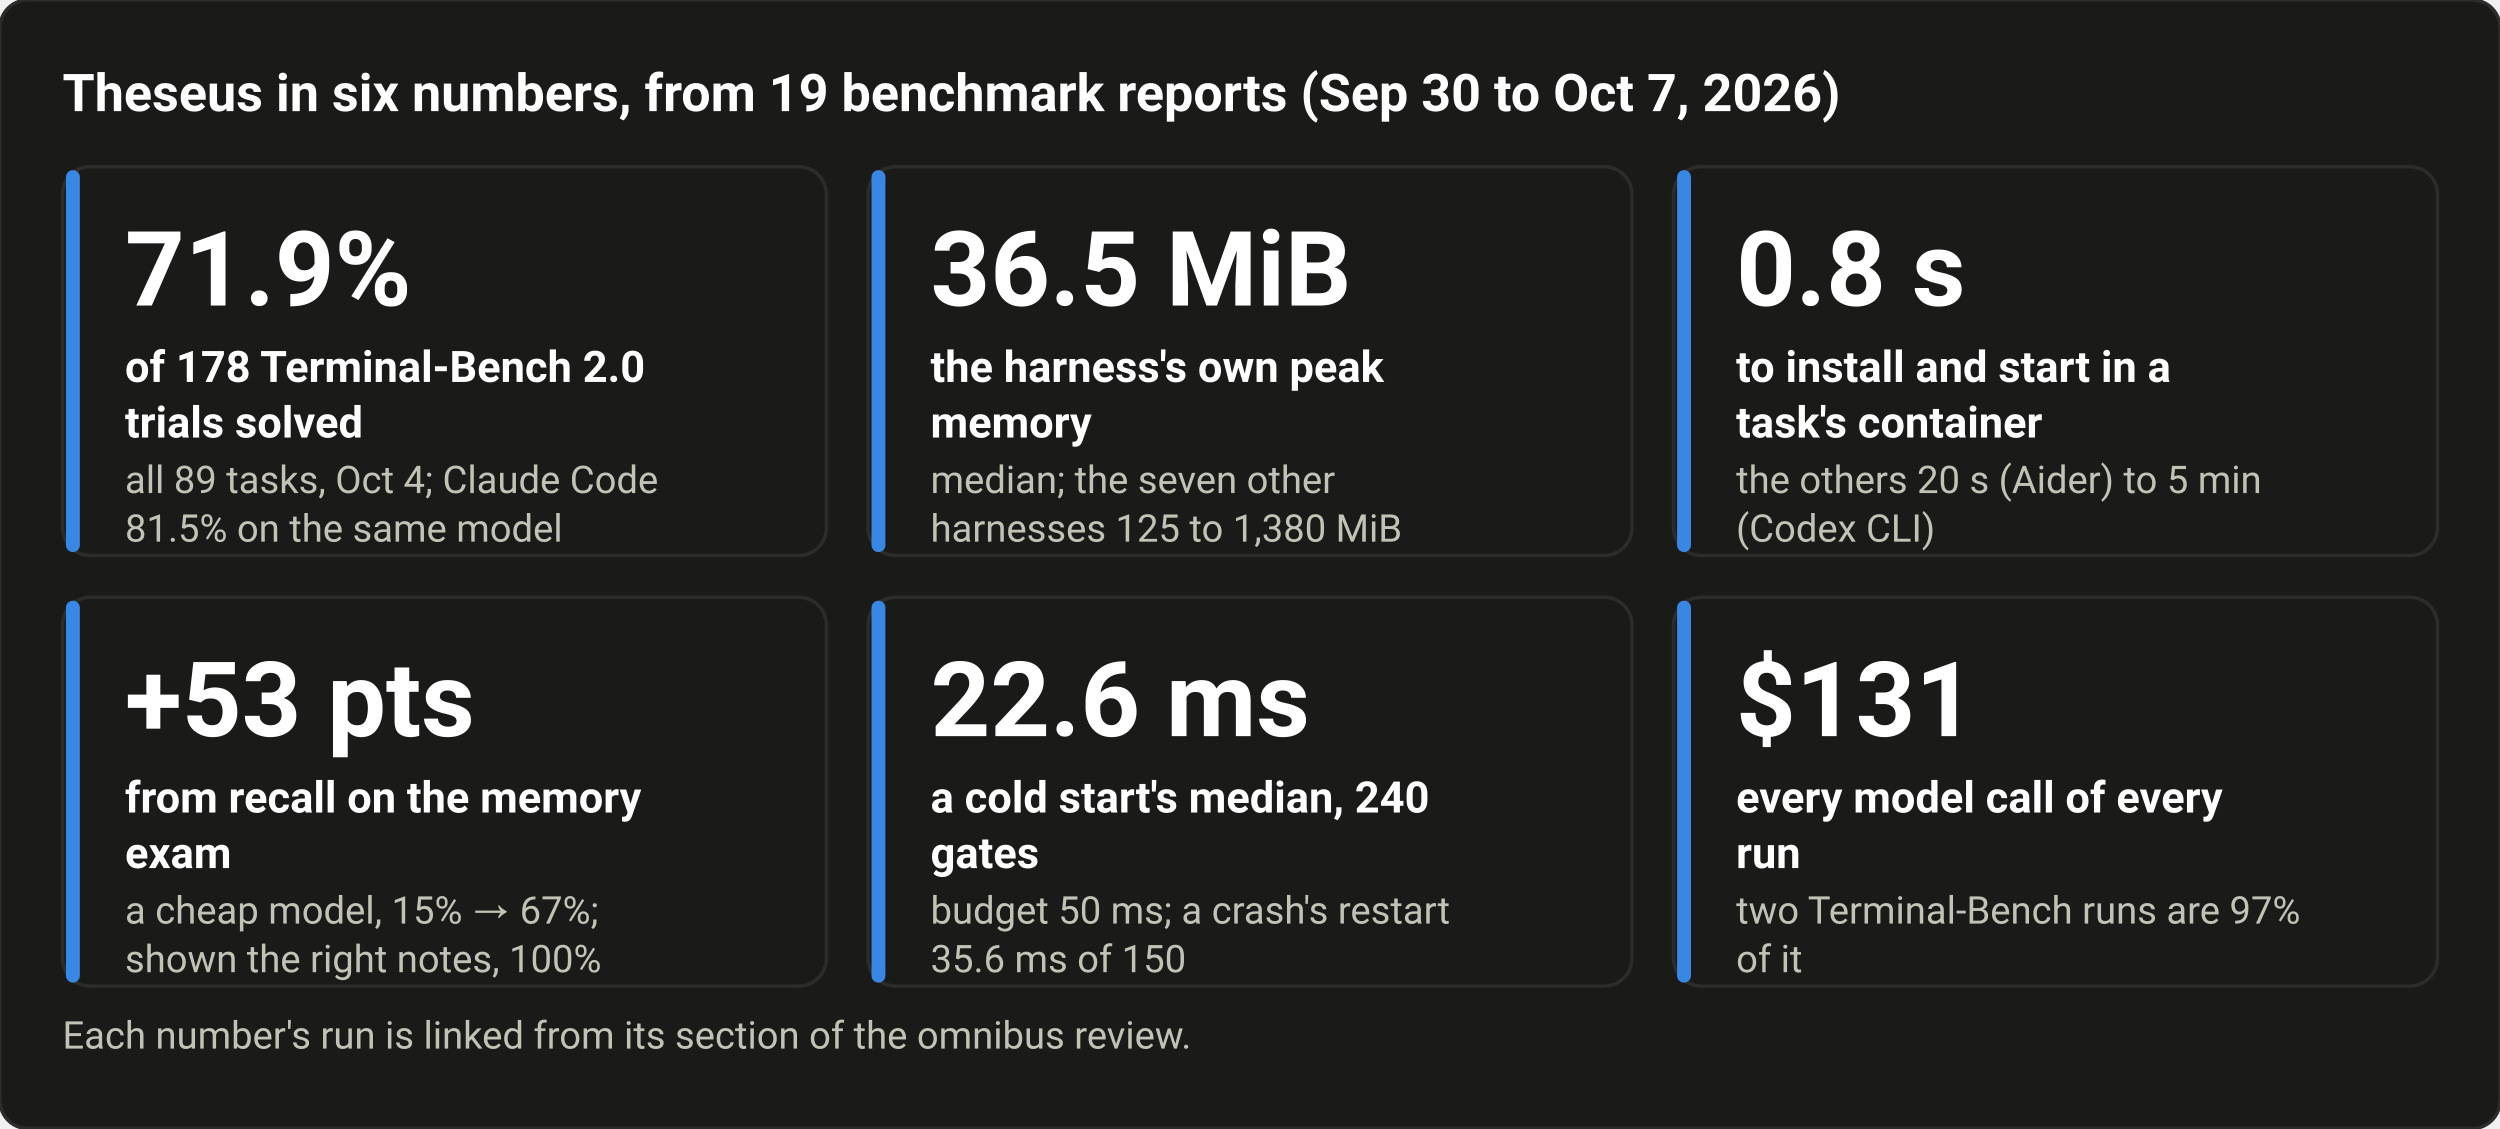
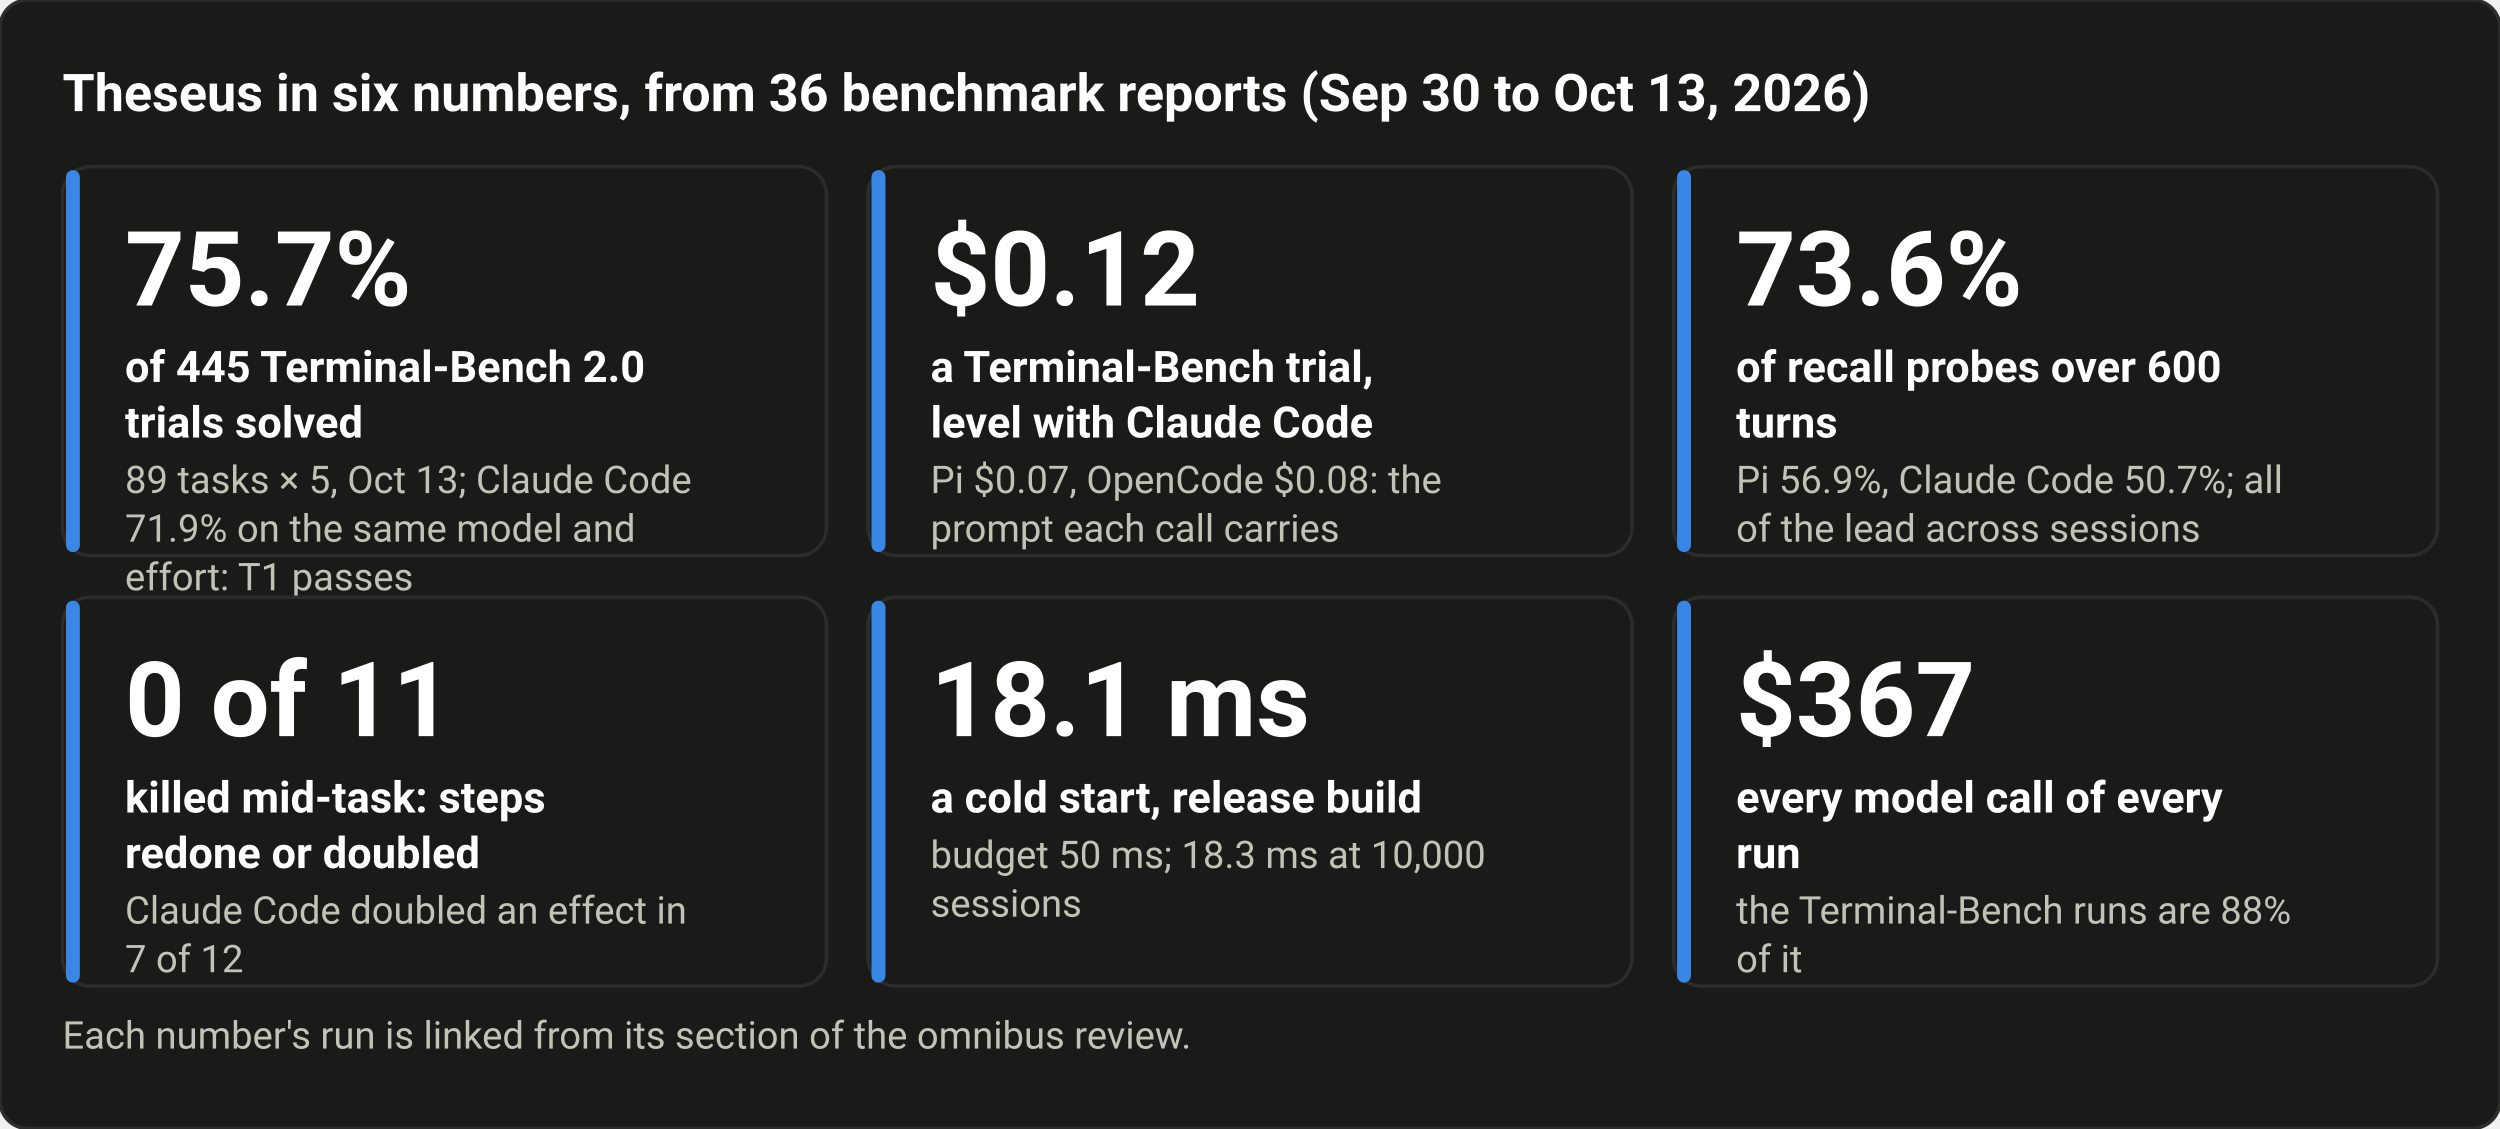
<svg xmlns="http://www.w3.org/2000/svg" width="720" height="325" viewBox="0 0 720 325" role="img" aria-labelledby="t-headline t-headline-d" font-family="system-ui, -apple-system, 'Segoe UI', Roboto, Helvetica, Arial, sans-serif">
  <rect width="720" height="325" rx="8" fill="#1a1a19" stroke="#2c2c2a" />
-   <text x="18.0" y="32.0" font-size="15" fill="#ffffff" font-weight="600">Theseus in six numbers, from 19 benchmark reports (Sep 30 to Oct 7, 2026)</text>
+   <text x="18.0" y="32.0" font-size="15" fill="#ffffff" font-weight="600">Theseus in six numbers, from 36 benchmark reports (Sep 30 to Oct 13, 2026)</text>
  <rect x="18.0" y="48.0" width="220.0" height="112" rx="8" fill="#1a1a19" stroke="#2c2c2a" />
  <rect x="19.0" y="49.0" width="4" height="110" rx="2" fill="#3987e5" />
-   <text x="36.0" y="88.0" font-size="30" fill="#ffffff" font-weight="600">71.9%</text>
-   <text x="36.0" y="110.0" font-size="12.5" fill="#ffffff" font-weight="600">of 178 Terminal-Bench 2.0</text>
+   <text x="36.0" y="88.0" font-size="30" fill="#ffffff" font-weight="600">75.7%</text>
+   <text x="36.0" y="110.0" font-size="12.5" fill="#ffffff" font-weight="600">of 445 Terminal-Bench 2.0</text>
  <text x="36.0" y="126.0" font-size="12.5" fill="#ffffff" font-weight="600">trials solved</text>
-   <text x="36.0" y="142.0" font-size="11" fill="#c3c2b7">all 89 tasks, Oct 4; Claude Code</text>
-   <text x="36.0" y="156.0" font-size="11" fill="#c3c2b7">81.5% on the same model</text>
+   <text x="36.0" y="142.0" font-size="11" fill="#c3c2b7">89 tasks × 5, Oct 13; Claude Code</text>
+   <text x="36.0" y="156.0" font-size="11" fill="#c3c2b7">71.9% on the same model and</text>
+   <text x="36.0" y="170.0" font-size="11" fill="#c3c2b7">effort: T1 passes</text>
  <rect x="250.0" y="48.0" width="220.0" height="112" rx="8" fill="#1a1a19" stroke="#2c2c2a" />
  <rect x="251.0" y="49.0" width="4" height="110" rx="2" fill="#3987e5" />
-   <text x="268.0" y="88.0" font-size="30" fill="#ffffff" font-weight="600">36.5 MiB</text>
-   <text x="268.0" y="110.0" font-size="12.5" fill="#ffffff" font-weight="600">the harness's own peak</text>
-   <text x="268.0" y="126.0" font-size="12.5" fill="#ffffff" font-weight="600">memory</text>
-   <text x="268.0" y="142.0" font-size="11" fill="#c3c2b7">median; the seven other</text>
-   <text x="268.0" y="156.0" font-size="11" fill="#c3c2b7">harnesses 125 to 1,380 MiB</text>
+   <text x="268.0" y="88.0" font-size="30" fill="#ffffff" font-weight="600">$0.12</text>
+   <text x="268.0" y="110.0" font-size="12.5" fill="#ffffff" font-weight="600">a Terminal-Bench trial,</text>
+   <text x="268.0" y="126.0" font-size="12.5" fill="#ffffff" font-weight="600">level with Claude Code</text>
+   <text x="268.0" y="142.0" font-size="11" fill="#c3c2b7">Pi $0.07, OpenCode $0.08: the</text>
+   <text x="268.0" y="156.0" font-size="11" fill="#c3c2b7">prompt each call carries</text>
  <rect x="482.0" y="48.0" width="220.0" height="112" rx="8" fill="#1a1a19" stroke="#2c2c2a" />
  <rect x="483.0" y="49.0" width="4" height="110" rx="2" fill="#3987e5" />
-   <text x="500.0" y="88.0" font-size="30" fill="#ffffff" font-weight="600">0.8 s</text>
-   <text x="500.0" y="110.0" font-size="12.5" fill="#ffffff" font-weight="600">to install and start in a</text>
-   <text x="500.0" y="126.0" font-size="12.5" fill="#ffffff" font-weight="600">task's container</text>
-   <text x="500.0" y="142.0" font-size="11" fill="#c3c2b7">the others 20 s (Aider) to 5 min</text>
-   <text x="500.0" y="156.0" font-size="11" fill="#c3c2b7">(Codex CLI)</text>
+   <text x="500.0" y="88.0" font-size="30" fill="#ffffff" font-weight="600">73.6%</text>
+   <text x="500.0" y="110.0" font-size="12.5" fill="#ffffff" font-weight="600">of recall probes over 600</text>
+   <text x="500.0" y="126.0" font-size="12.5" fill="#ffffff" font-weight="600">turns</text>
+   <text x="500.0" y="142.0" font-size="11" fill="#c3c2b7">Pi 56.9%, Claude Code 50.7%; all</text>
+   <text x="500.0" y="156.0" font-size="11" fill="#c3c2b7">of the lead across sessions</text>
  <rect x="18.0" y="172.0" width="220.0" height="112" rx="8" fill="#1a1a19" stroke="#2c2c2a" />
  <rect x="19.0" y="173.0" width="4" height="110" rx="2" fill="#3987e5" />
-   <text x="36.0" y="212.0" font-size="30" fill="#ffffff" font-weight="600">+53 pts</text>
-   <text x="36.0" y="234.0" font-size="12.5" fill="#ffffff" font-weight="600">from recall on the memory</text>
-   <text x="36.0" y="250.0" font-size="12.5" fill="#ffffff" font-weight="600">exam</text>
-   <text x="36.0" y="266.0" font-size="11" fill="#c3c2b7">a cheap model, 15% → 67%;</text>
-   <text x="36.0" y="280.0" font-size="11" fill="#c3c2b7">shown the right notes, 100%</text>
+   <text x="36.0" y="212.0" font-size="30" fill="#ffffff" font-weight="600">0 of 11</text>
+   <text x="36.0" y="234.0" font-size="12.5" fill="#ffffff" font-weight="600">killed mid-task: steps</text>
+   <text x="36.0" y="250.0" font-size="12.5" fill="#ffffff" font-weight="600">redone or doubled</text>
+   <text x="36.0" y="266.0" font-size="11" fill="#c3c2b7">Claude Code doubled an effect in</text>
+   <text x="36.0" y="280.0" font-size="11" fill="#c3c2b7">7 of 12</text>
  <rect x="250.0" y="172.0" width="220.0" height="112" rx="8" fill="#1a1a19" stroke="#2c2c2a" />
  <rect x="251.0" y="173.0" width="4" height="110" rx="2" fill="#3987e5" />
-   <text x="268.0" y="212.0" font-size="30" fill="#ffffff" font-weight="600">22.6 ms</text>
-   <text x="268.0" y="234.0" font-size="12.5" fill="#ffffff" font-weight="600">a cold start's median, 240</text>
-   <text x="268.0" y="250.0" font-size="12.5" fill="#ffffff" font-weight="600">gates</text>
-   <text x="268.0" y="266.0" font-size="11" fill="#c3c2b7">budget 50 ms; a crash's restart</text>
-   <text x="268.0" y="280.0" font-size="11" fill="#c3c2b7">35.6 ms of 150</text>
+   <text x="268.0" y="212.0" font-size="30" fill="#ffffff" font-weight="600">18.1 ms</text>
+   <text x="268.0" y="234.0" font-size="12.5" fill="#ffffff" font-weight="600">a cold start, release build</text>
+   <text x="268.0" y="250.0" font-size="11" fill="#c3c2b7">budget 50 ms; 18.3 ms at 10,000</text>
+   <text x="268.0" y="264.0" font-size="11" fill="#c3c2b7">sessions</text>
  <rect x="482.0" y="172.0" width="220.0" height="112" rx="8" fill="#1a1a19" stroke="#2c2c2a" />
  <rect x="483.0" y="173.0" width="4" height="110" rx="2" fill="#3987e5" />
-   <text x="500.0" y="212.0" font-size="30" fill="#ffffff" font-weight="600">$131</text>
+   <text x="500.0" y="212.0" font-size="30" fill="#ffffff" font-weight="600">$367</text>
  <text x="500.0" y="234.0" font-size="12.5" fill="#ffffff" font-weight="600">every model call of every</text>
  <text x="500.0" y="250.0" font-size="12.5" fill="#ffffff" font-weight="600">run</text>
-   <text x="500.0" y="266.0" font-size="11" fill="#c3c2b7">two Terminal-Bench runs are 97%</text>
+   <text x="500.0" y="266.0" font-size="11" fill="#c3c2b7">the Terminal-Bench runs are 88%</text>
  <text x="500.0" y="280.0" font-size="11" fill="#c3c2b7">of it</text>
  <text x="18.0" y="302.0" font-size="11" fill="#c3c2b7">Each number's run is linked from its section of the omnibus review.</text>
</svg>
